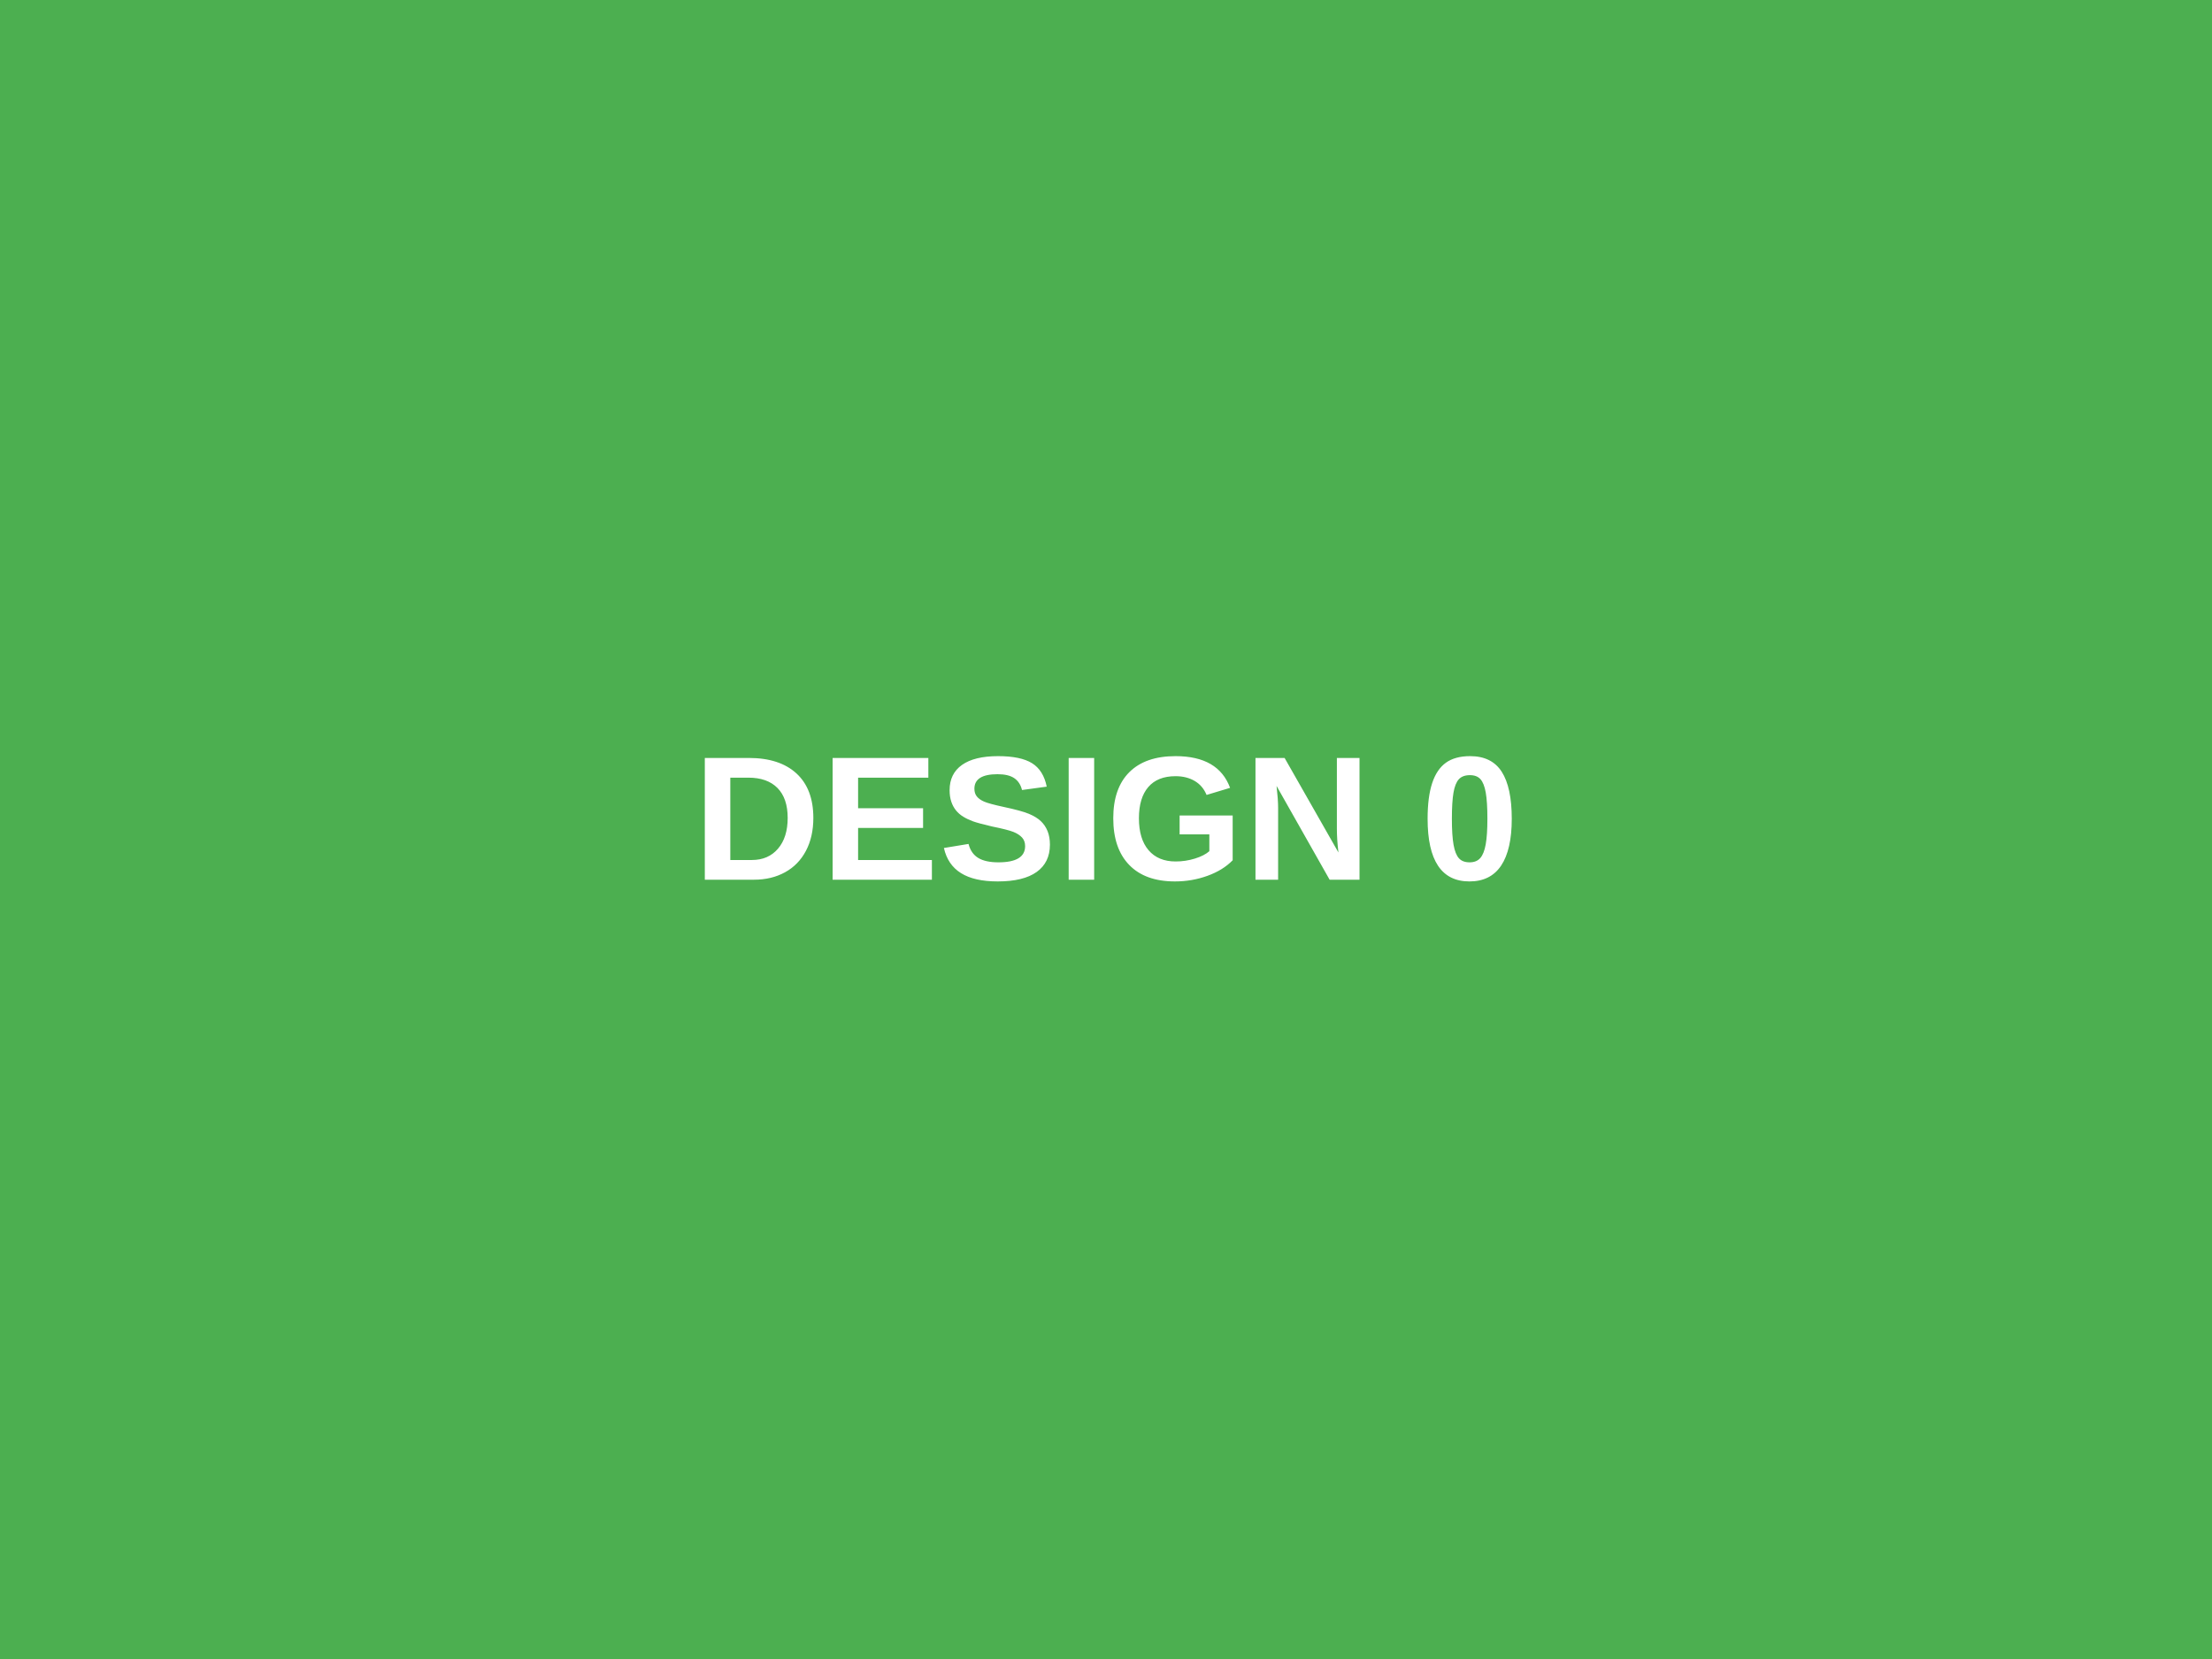
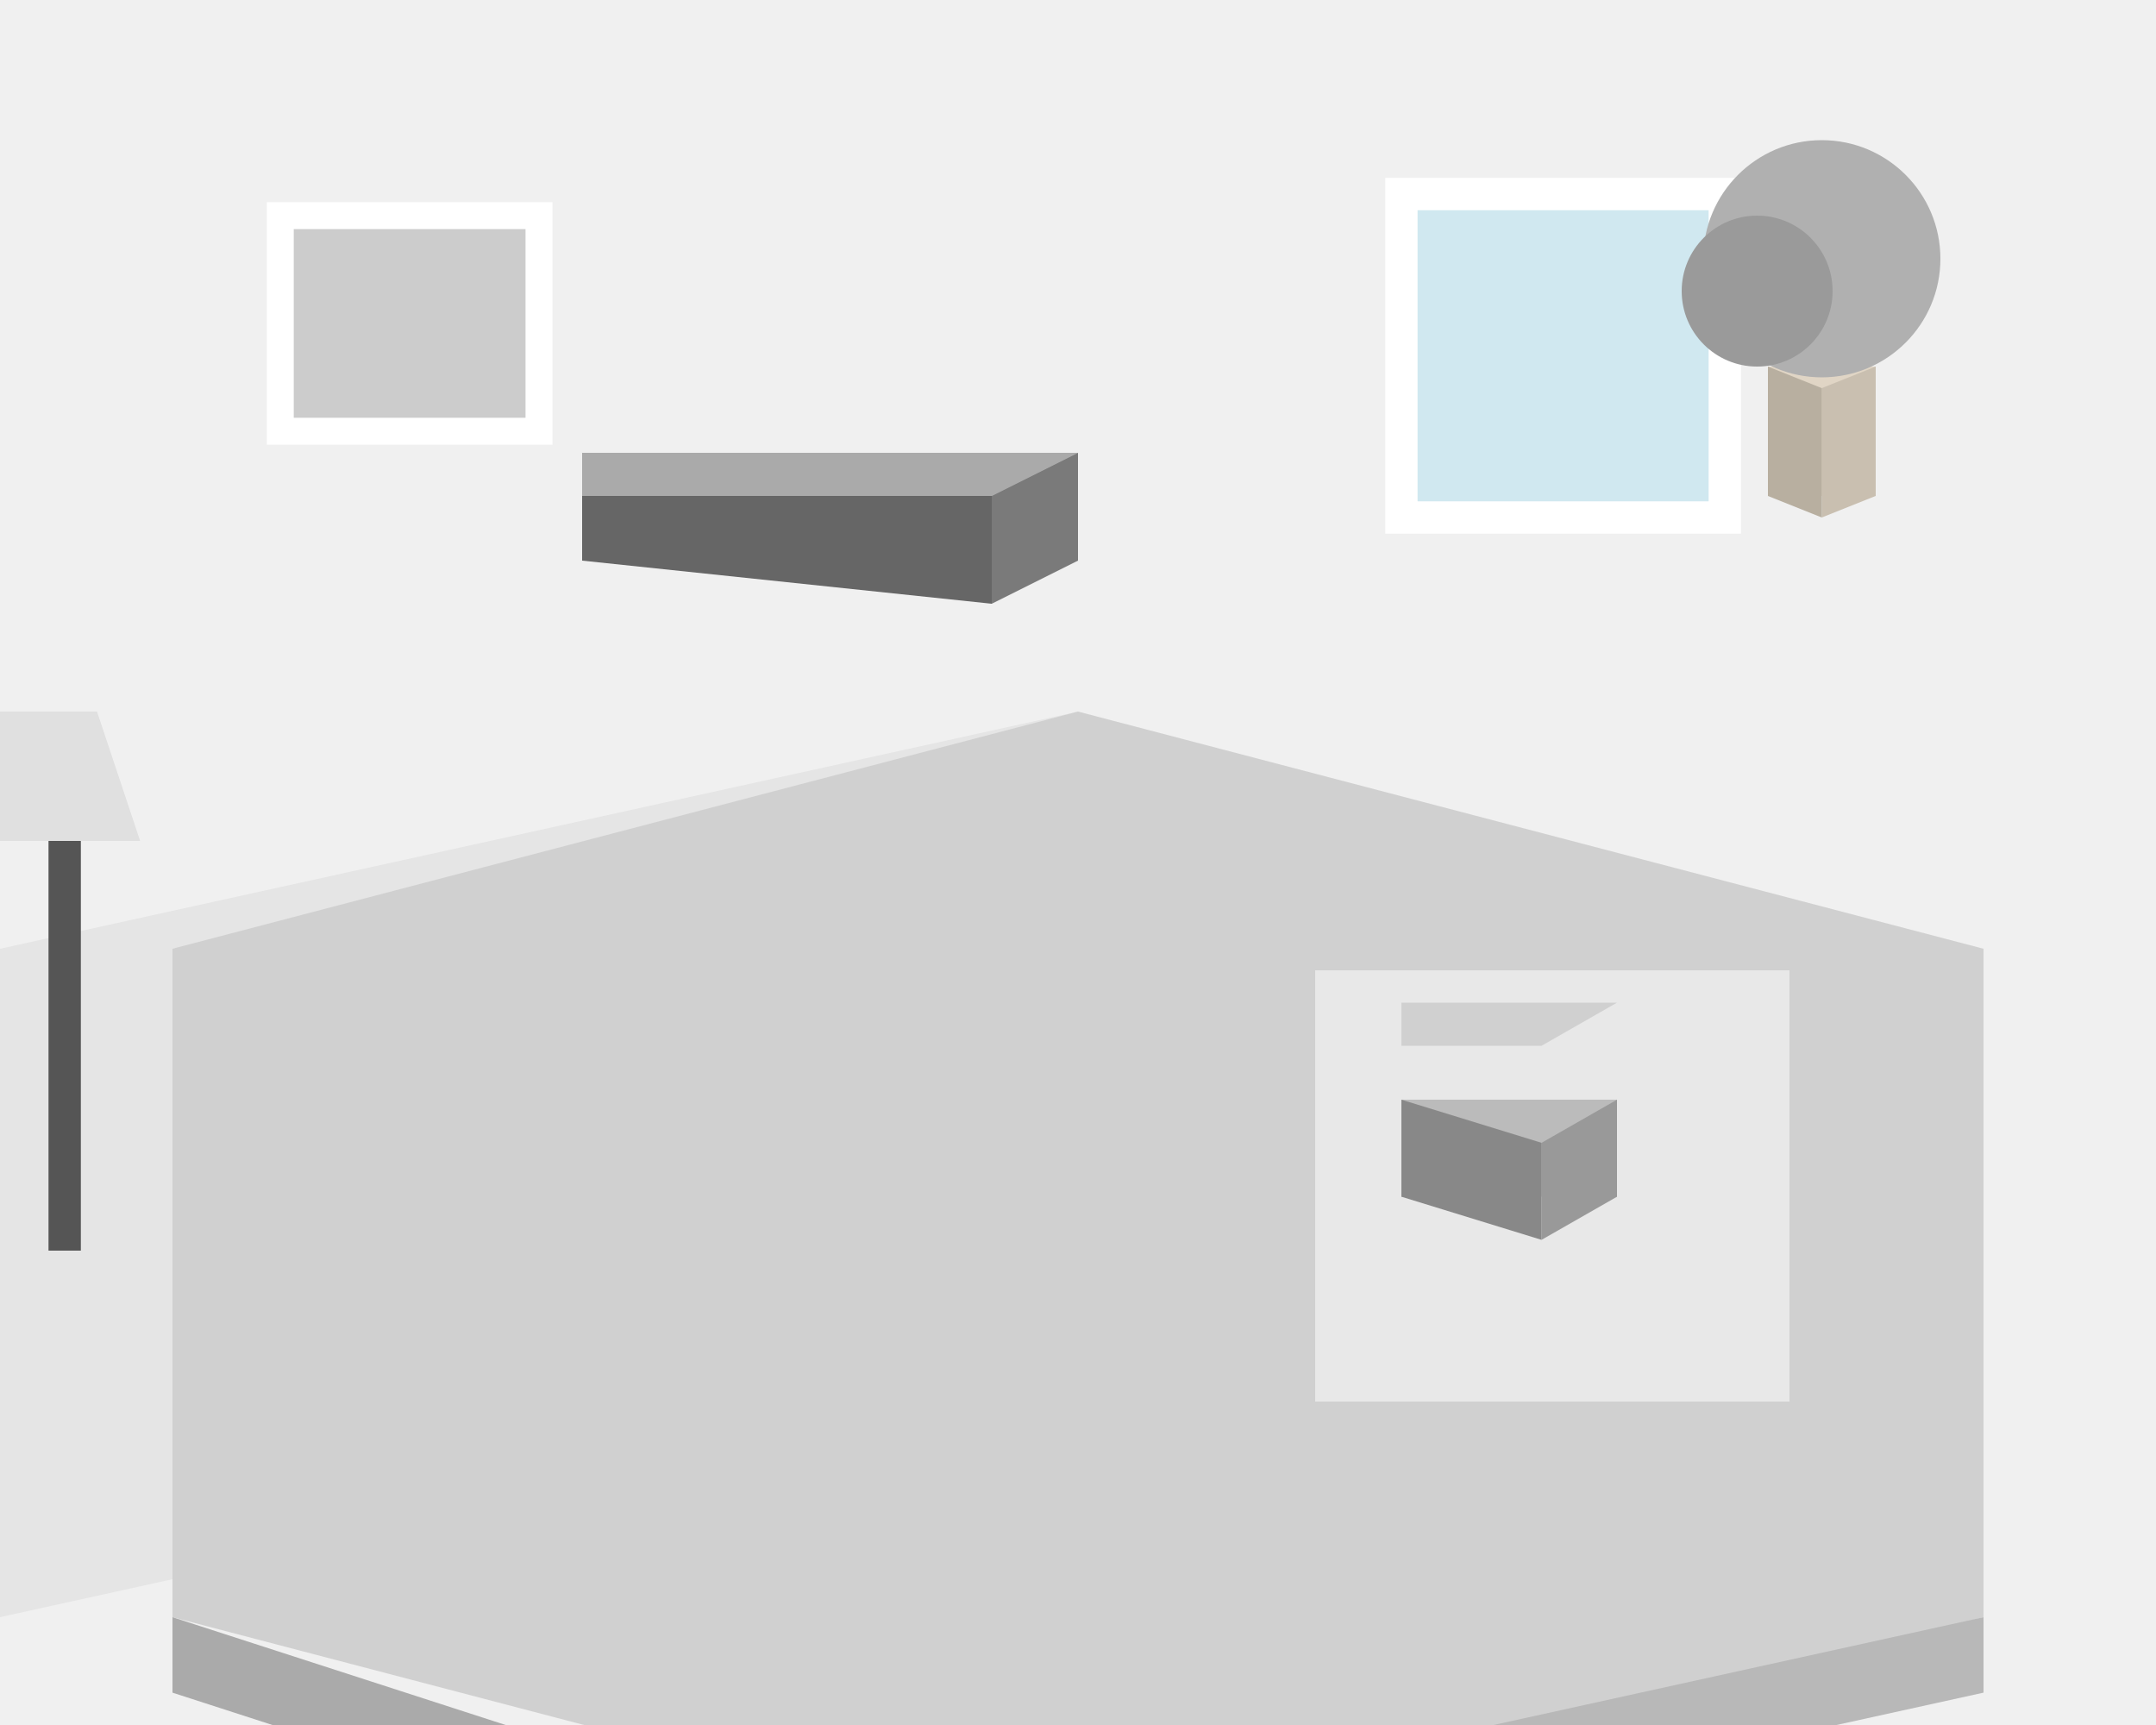
- <svg xmlns="http://www.w3.org/2000/svg" width="800" height="600">
-   <rect width="800" height="600" fill="#4CAF50" />
-   <text x="400" y="300" font-family="Arial, sans-serif" font-size="64" font-weight="bold" fill="white" text-anchor="middle" dominant-baseline="middle">DESIGN 0</text>
+ <svg xmlns="http://www.w3.org/2000/svg" width="800" height="640" viewBox="0 -14 200 160">
+   <polygon points="0,136 0,74 100,52 100,114" fill="#E5E5E5" />
+   <polygon points="100,52 184,74 184,136 100,114" fill="#F0F0F0" />
+   <polygon points="130,34 160,34 160,4 130,4" fill="#D0E8F0" stroke="#fff" stroke-width="3" />
+   <polygon points="26,26 50,26 50,6 26,6" fill="#CCCCCC" stroke="#fff" stroke-width="2.5" />
+   <polygon points="100,52 184,74 184,136 100,158 16,136 16,74" fill="#D0D0D0" />
+   <polygon points="16,136 84,158 84,165 16,143" fill="#AAAAAA" />
+   <polygon points="84,158 184,136 184,143 84,165" fill="#B8B8B8" />
+   <polygon points="122,76 166,76 166,116 122,116" fill="#E8E8E8" />
+   <polygon points="54,28 100,28 100,38 54,38" fill="#999999" />
+   <polygon points="100,28 100,38 92,42 92,32" fill="#7A7A7A" />
+   <polygon points="54,28 92,32 92,42 54,38" fill="#666666" />
+   <polygon points="54,28 100,28 92,32 54,32" fill="#AAAAAA" />
+   <polygon points="130,88 150,88 150,97 130,97" fill="#BBBBBB" />
+   <polygon points="150,88 150,97 143,101 143,92" fill="#999999" />
+   <polygon points="130,88 143,92 143,101 130,97" fill="#888888" />
+   <polygon points="130,79 150,79 143,83 130,83" fill="#D0D0D0" />
+   <polygon points="164,20 174,20 174,32 164,32" fill="#E0D5C5" />
+   <polygon points="174,20 174,32 169,34 169,22" fill="#C9BFB0" />
+   <polygon points="164,20 169,22 169,34 164,32" fill="#B8AFA0" />
+   <polygon points="164,8 174,8 169,10 164,10" fill="#EDE7DC" />
+   <circle cx="169" cy="10" r="11" fill="#B0B0B0" />
+   <circle cx="163" cy="13" r="7" fill="#9A9A9A" />
+   <rect x="4.5" y="62" width="3" height="40" fill="#555" />
+   <path d="M-4,64 13,64 9,52 0,52Z" fill="#E0E0E0" />
+   <text x="100" y="155" font-family="Arial, sans-serif" font-size="6" fill="#888" text-anchor="middle">BEFORE</text>
</svg>
